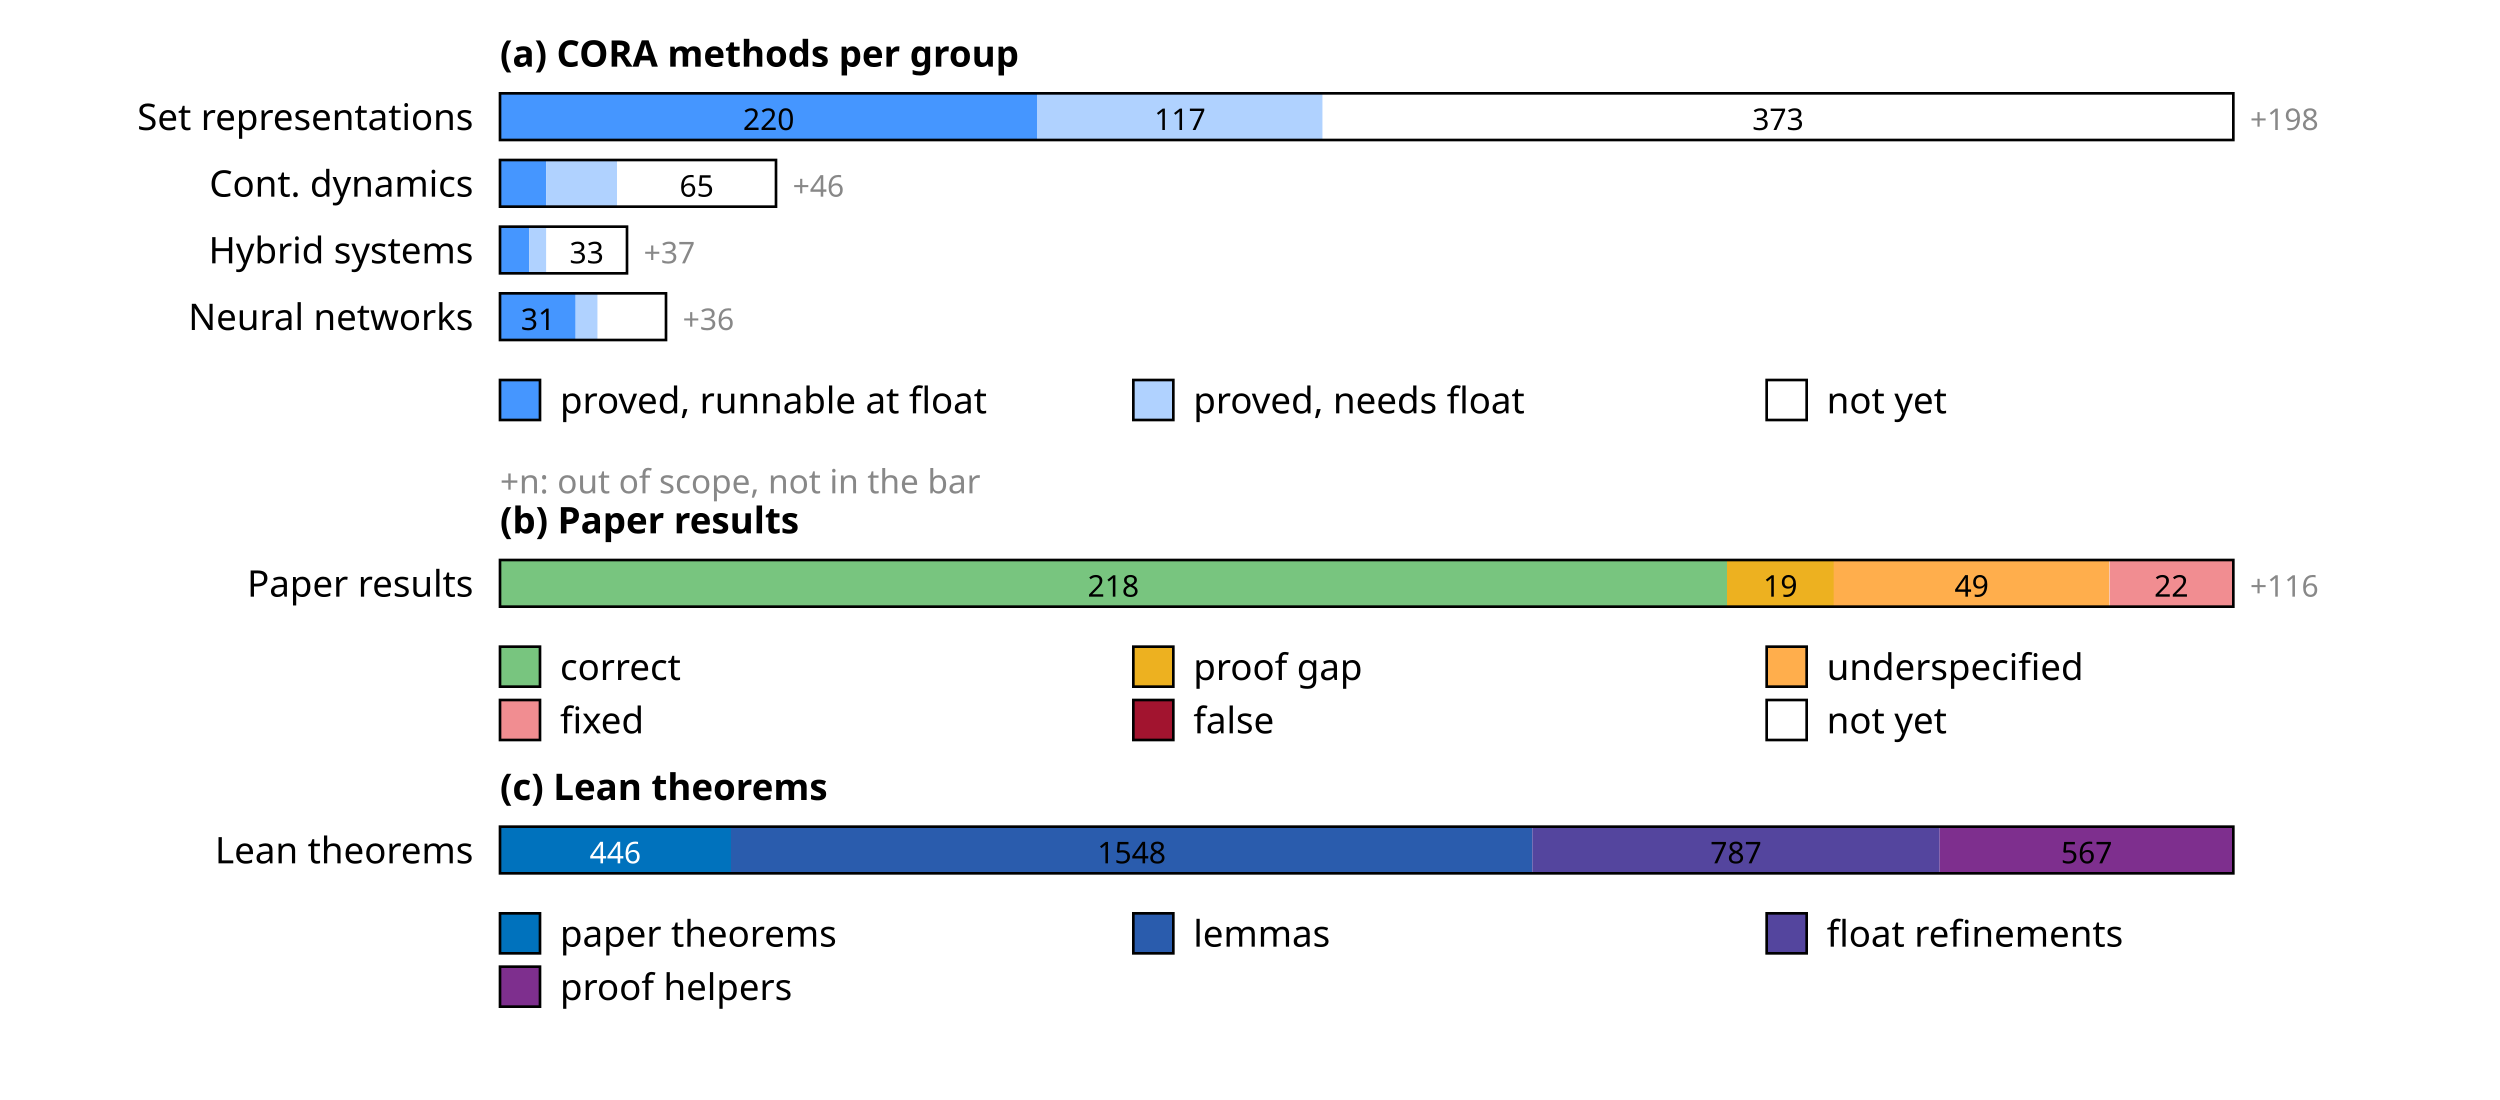
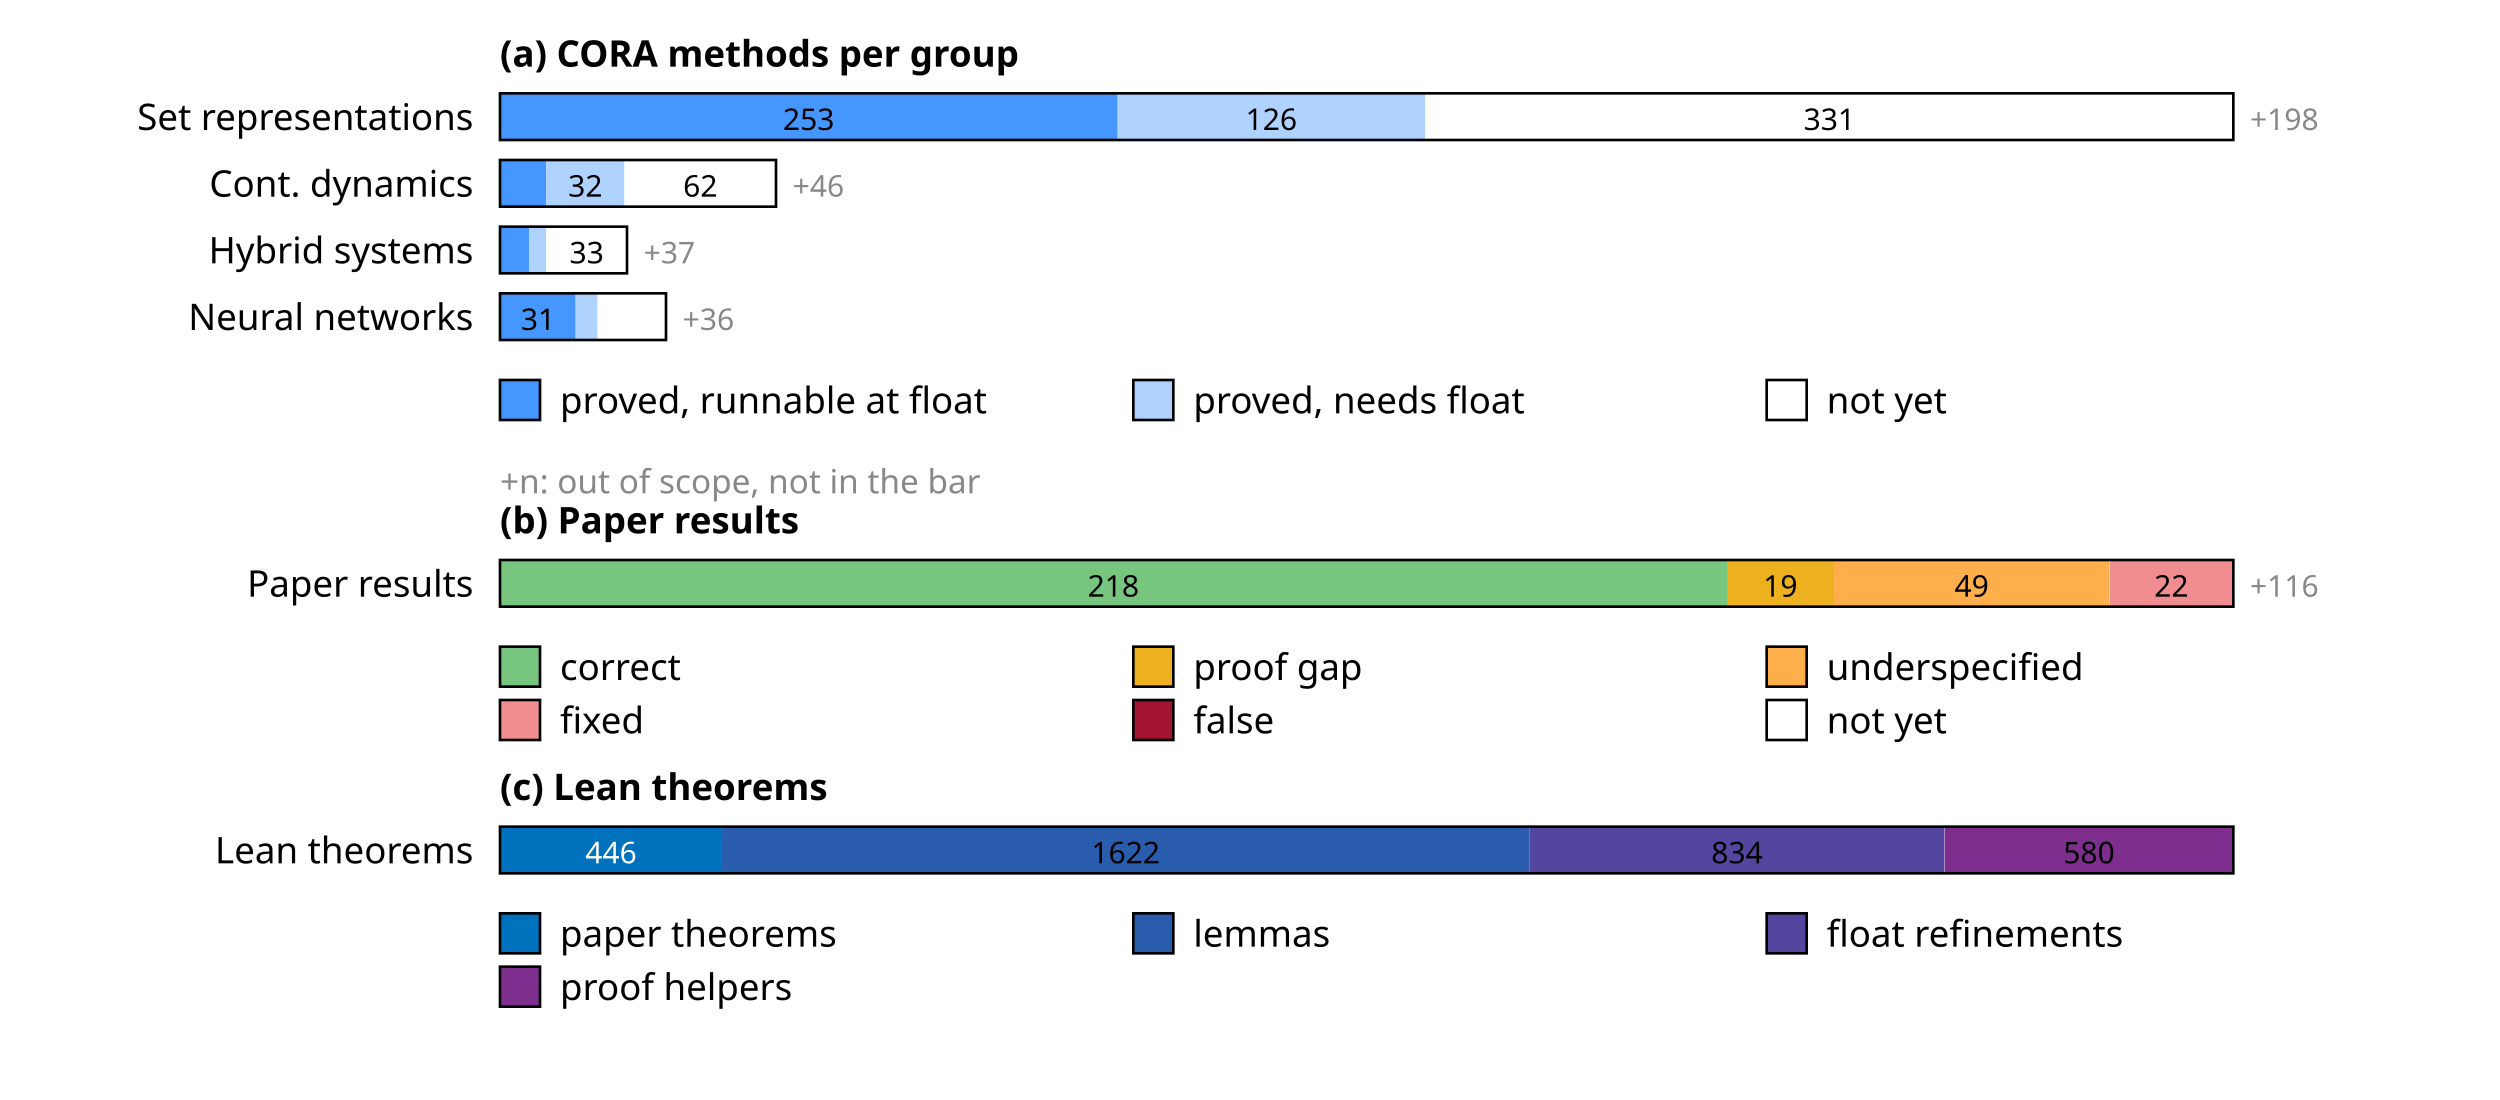
<svg xmlns="http://www.w3.org/2000/svg" width="750" height="330" font-family="sans-serif" font-size="11">
  <rect width="100%" height="100%" fill="white" />
  <text x="150" y="20" font-weight="bold">(a) CORA methods per group</text>
  <text x="142" y="39" text-anchor="end">Set representations</text>
-   <rect x="150.0" y="28" width="161.1" height="14" fill="rgb(69,150,255)" />
-   <text x="230.6" y="39" text-anchor="middle" font-size="9" fill="#000">220</text>
-   <rect x="311.1" y="28" width="85.7" height="14" fill="rgb(176,210,255)" />
-   <text x="354.0" y="39" text-anchor="middle" font-size="9" fill="#000">117</text>
-   <rect x="396.8" y="28" width="273.2" height="14" fill="rgb(255,255,255)" />
-   <text x="533.4" y="39" text-anchor="middle" font-size="9" fill="#000">373</text>
+   <rect x="150.0" y="28" width="185.3" height="14" fill="rgb(69,150,255)" />
+   <text x="242.6" y="39" text-anchor="middle" font-size="9" fill="#000">253</text>
+   <rect x="335.3" y="28" width="92.3" height="14" fill="rgb(176,210,255)" />
+   <text x="381.4" y="39" text-anchor="middle" font-size="9" fill="#000">126</text>
+   <rect x="427.6" y="28" width="242.4" height="14" fill="rgb(255,255,255)" />
+   <text x="548.8" y="39" text-anchor="middle" font-size="9" fill="#000">331</text>
  <rect x="150" y="28" width="520.0" height="14" fill="none" stroke="#000" stroke-width="0.8" />
  <text x="675.0" y="39" font-size="9" fill="#888">+198</text>
  <text x="142" y="59" text-anchor="end">Cont. dynamics</text>
  <rect x="150.0" y="48" width="13.9" height="14" fill="rgb(69,150,255)" />
-   <rect x="163.9" y="48" width="21.2" height="14" fill="rgb(176,210,255)" />
-   <rect x="185.2" y="48" width="47.6" height="14" fill="rgb(255,255,255)" />
-   <text x="209.0" y="59" text-anchor="middle" font-size="9" fill="#000">65</text>
+   <rect x="163.9" y="48" width="23.4" height="14" fill="rgb(176,210,255)" />
+   <text x="175.6" y="59" text-anchor="middle" font-size="9" fill="#000">32</text>
+   <rect x="187.4" y="48" width="45.4" height="14" fill="rgb(255,255,255)" />
+   <text x="210.1" y="59" text-anchor="middle" font-size="9" fill="#000">62</text>
  <rect x="150" y="48" width="82.8" height="14" fill="none" stroke="#000" stroke-width="0.8" />
  <text x="237.8" y="59" font-size="9" fill="#888">+46</text>
  <text x="142" y="79" text-anchor="end">Hybrid systems</text>
  <rect x="150.0" y="68" width="8.8" height="14" fill="rgb(69,150,255)" />
  <rect x="158.8" y="68" width="5.1" height="14" fill="rgb(176,210,255)" />
  <rect x="163.9" y="68" width="24.2" height="14" fill="rgb(255,255,255)" />
  <text x="176.0" y="79" text-anchor="middle" font-size="9" fill="#000">33</text>
  <rect x="150" y="68" width="38.1" height="14" fill="none" stroke="#000" stroke-width="0.8" />
  <text x="193.1" y="79" font-size="9" fill="#888">+37</text>
  <text x="142" y="99" text-anchor="end">Neural networks</text>
  <rect x="150.0" y="88" width="22.7" height="14" fill="rgb(69,150,255)" />
  <text x="161.4" y="99" text-anchor="middle" font-size="9" fill="#000">31</text>
  <rect x="172.7" y="88" width="6.6" height="14" fill="rgb(176,210,255)" />
  <rect x="179.3" y="88" width="20.5" height="14" fill="rgb(255,255,255)" />
  <rect x="150" y="88" width="49.8" height="14" fill="none" stroke="#000" stroke-width="0.8" />
  <text x="204.8" y="99" font-size="9" fill="#888">+36</text>
  <rect x="150" y="114" width="12" height="12" fill="rgb(69,150,255)" stroke="#000" stroke-width="0.8" />
  <text x="168" y="124">proved, runnable at float</text>
  <rect x="340" y="114" width="12" height="12" fill="rgb(176,210,255)" stroke="#000" stroke-width="0.8" />
  <text x="358" y="124">proved, needs float</text>
  <rect x="530" y="114" width="12" height="12" fill="rgb(255,255,255)" stroke="#000" stroke-width="0.8" />
  <text x="548" y="124">not yet</text>
  <text x="150" y="148" font-size="10" fill="#888">+n: out of scope, not in the bar</text>
  <text x="150" y="160" font-weight="bold">(b) Paper results</text>
  <text x="142" y="179" text-anchor="end">Paper results</text>
  <rect x="150.0" y="168" width="368.1" height="14" fill="rgb(120,197,127)" />
  <text x="334.0" y="179" text-anchor="middle" font-size="9" fill="#000">218</text>
  <rect x="518.1" y="168" width="32.1" height="14" fill="rgb(237,177,32)" />
  <text x="534.1" y="179" text-anchor="middle" font-size="9" fill="#000">19</text>
  <rect x="550.1" y="168" width="82.7" height="14" fill="rgb(255,174,76)" />
  <text x="591.5" y="179" text-anchor="middle" font-size="9" fill="#000">49</text>
  <rect x="632.9" y="168" width="37.1" height="14" fill="rgb(241,141,145)" />
  <text x="651.4" y="179" text-anchor="middle" font-size="9" fill="#000">22</text>
  <rect x="150" y="168" width="520.0" height="14" fill="none" stroke="#000" stroke-width="0.8" />
  <text x="675.0" y="179" font-size="9" fill="#888">+116</text>
  <rect x="150" y="194" width="12" height="12" fill="rgb(120,197,127)" stroke="#000" stroke-width="0.8" />
  <text x="168" y="204">correct</text>
  <rect x="340" y="194" width="12" height="12" fill="rgb(237,177,32)" stroke="#000" stroke-width="0.8" />
  <text x="358" y="204">proof gap</text>
  <rect x="530" y="194" width="12" height="12" fill="rgb(255,174,76)" stroke="#000" stroke-width="0.8" />
  <text x="548" y="204">underspecified</text>
  <rect x="150" y="210" width="12" height="12" fill="rgb(241,141,145)" stroke="#000" stroke-width="0.8" />
  <text x="168" y="220">fixed</text>
  <rect x="340" y="210" width="12" height="12" fill="rgb(162,20,47)" stroke="#000" stroke-width="0.8" />
  <text x="358" y="220">false</text>
  <rect x="530" y="210" width="12" height="12" fill="rgb(255,255,255)" stroke="#000" stroke-width="0.8" />
  <text x="548" y="220">not yet</text>
  <text x="150" y="240" font-weight="bold">(c) Lean theorems</text>
  <text x="142" y="259" text-anchor="end">Lean theorems</text>
-   <rect x="150.0" y="248" width="69.3" height="14" fill="rgb(0,114,189)" />
-   <text x="184.6" y="259" text-anchor="middle" font-size="9" fill="#fff">446</text>
-   <rect x="219.3" y="248" width="240.4" height="14" fill="rgb(42,92,173)" />
-   <text x="339.5" y="259" text-anchor="middle" font-size="9" fill="#000">1548</text>
-   <rect x="459.7" y="248" width="122.2" height="14" fill="rgb(84,69,158)" />
-   <text x="520.8" y="259" text-anchor="middle" font-size="9" fill="#000">787</text>
-   <rect x="581.9" y="248" width="88.1" height="14" fill="rgb(126,47,142)" />
-   <text x="626.0" y="259" text-anchor="middle" font-size="9" fill="#000">567</text>
+   <rect x="150.0" y="248" width="66.6" height="14" fill="rgb(0,114,189)" />
+   <text x="183.3" y="259" text-anchor="middle" font-size="9" fill="#fff">446</text>
+   <rect x="216.6" y="248" width="242.2" height="14" fill="rgb(42,92,173)" />
+   <text x="337.7" y="259" text-anchor="middle" font-size="9" fill="#000">1622</text>
+   <rect x="458.8" y="248" width="124.5" height="14" fill="rgb(84,69,158)" />
+   <text x="521.1" y="259" text-anchor="middle" font-size="9" fill="#000">834</text>
+   <rect x="583.4" y="248" width="86.6" height="14" fill="rgb(126,47,142)" />
+   <text x="626.7" y="259" text-anchor="middle" font-size="9" fill="#000">580</text>
  <rect x="150" y="248" width="520.0" height="14" fill="none" stroke="#000" stroke-width="0.8" />
  <rect x="150" y="274" width="12" height="12" fill="rgb(0,114,189)" stroke="#000" stroke-width="0.8" />
  <text x="168" y="284">paper theorems</text>
  <rect x="340" y="274" width="12" height="12" fill="rgb(42,92,173)" stroke="#000" stroke-width="0.8" />
  <text x="358" y="284">lemmas</text>
  <rect x="530" y="274" width="12" height="12" fill="rgb(84,69,158)" stroke="#000" stroke-width="0.8" />
  <text x="548" y="284">float refinements</text>
  <rect x="150" y="290" width="12" height="12" fill="rgb(126,47,142)" stroke="#000" stroke-width="0.8" />
  <text x="168" y="300">proof helpers</text>
</svg>
